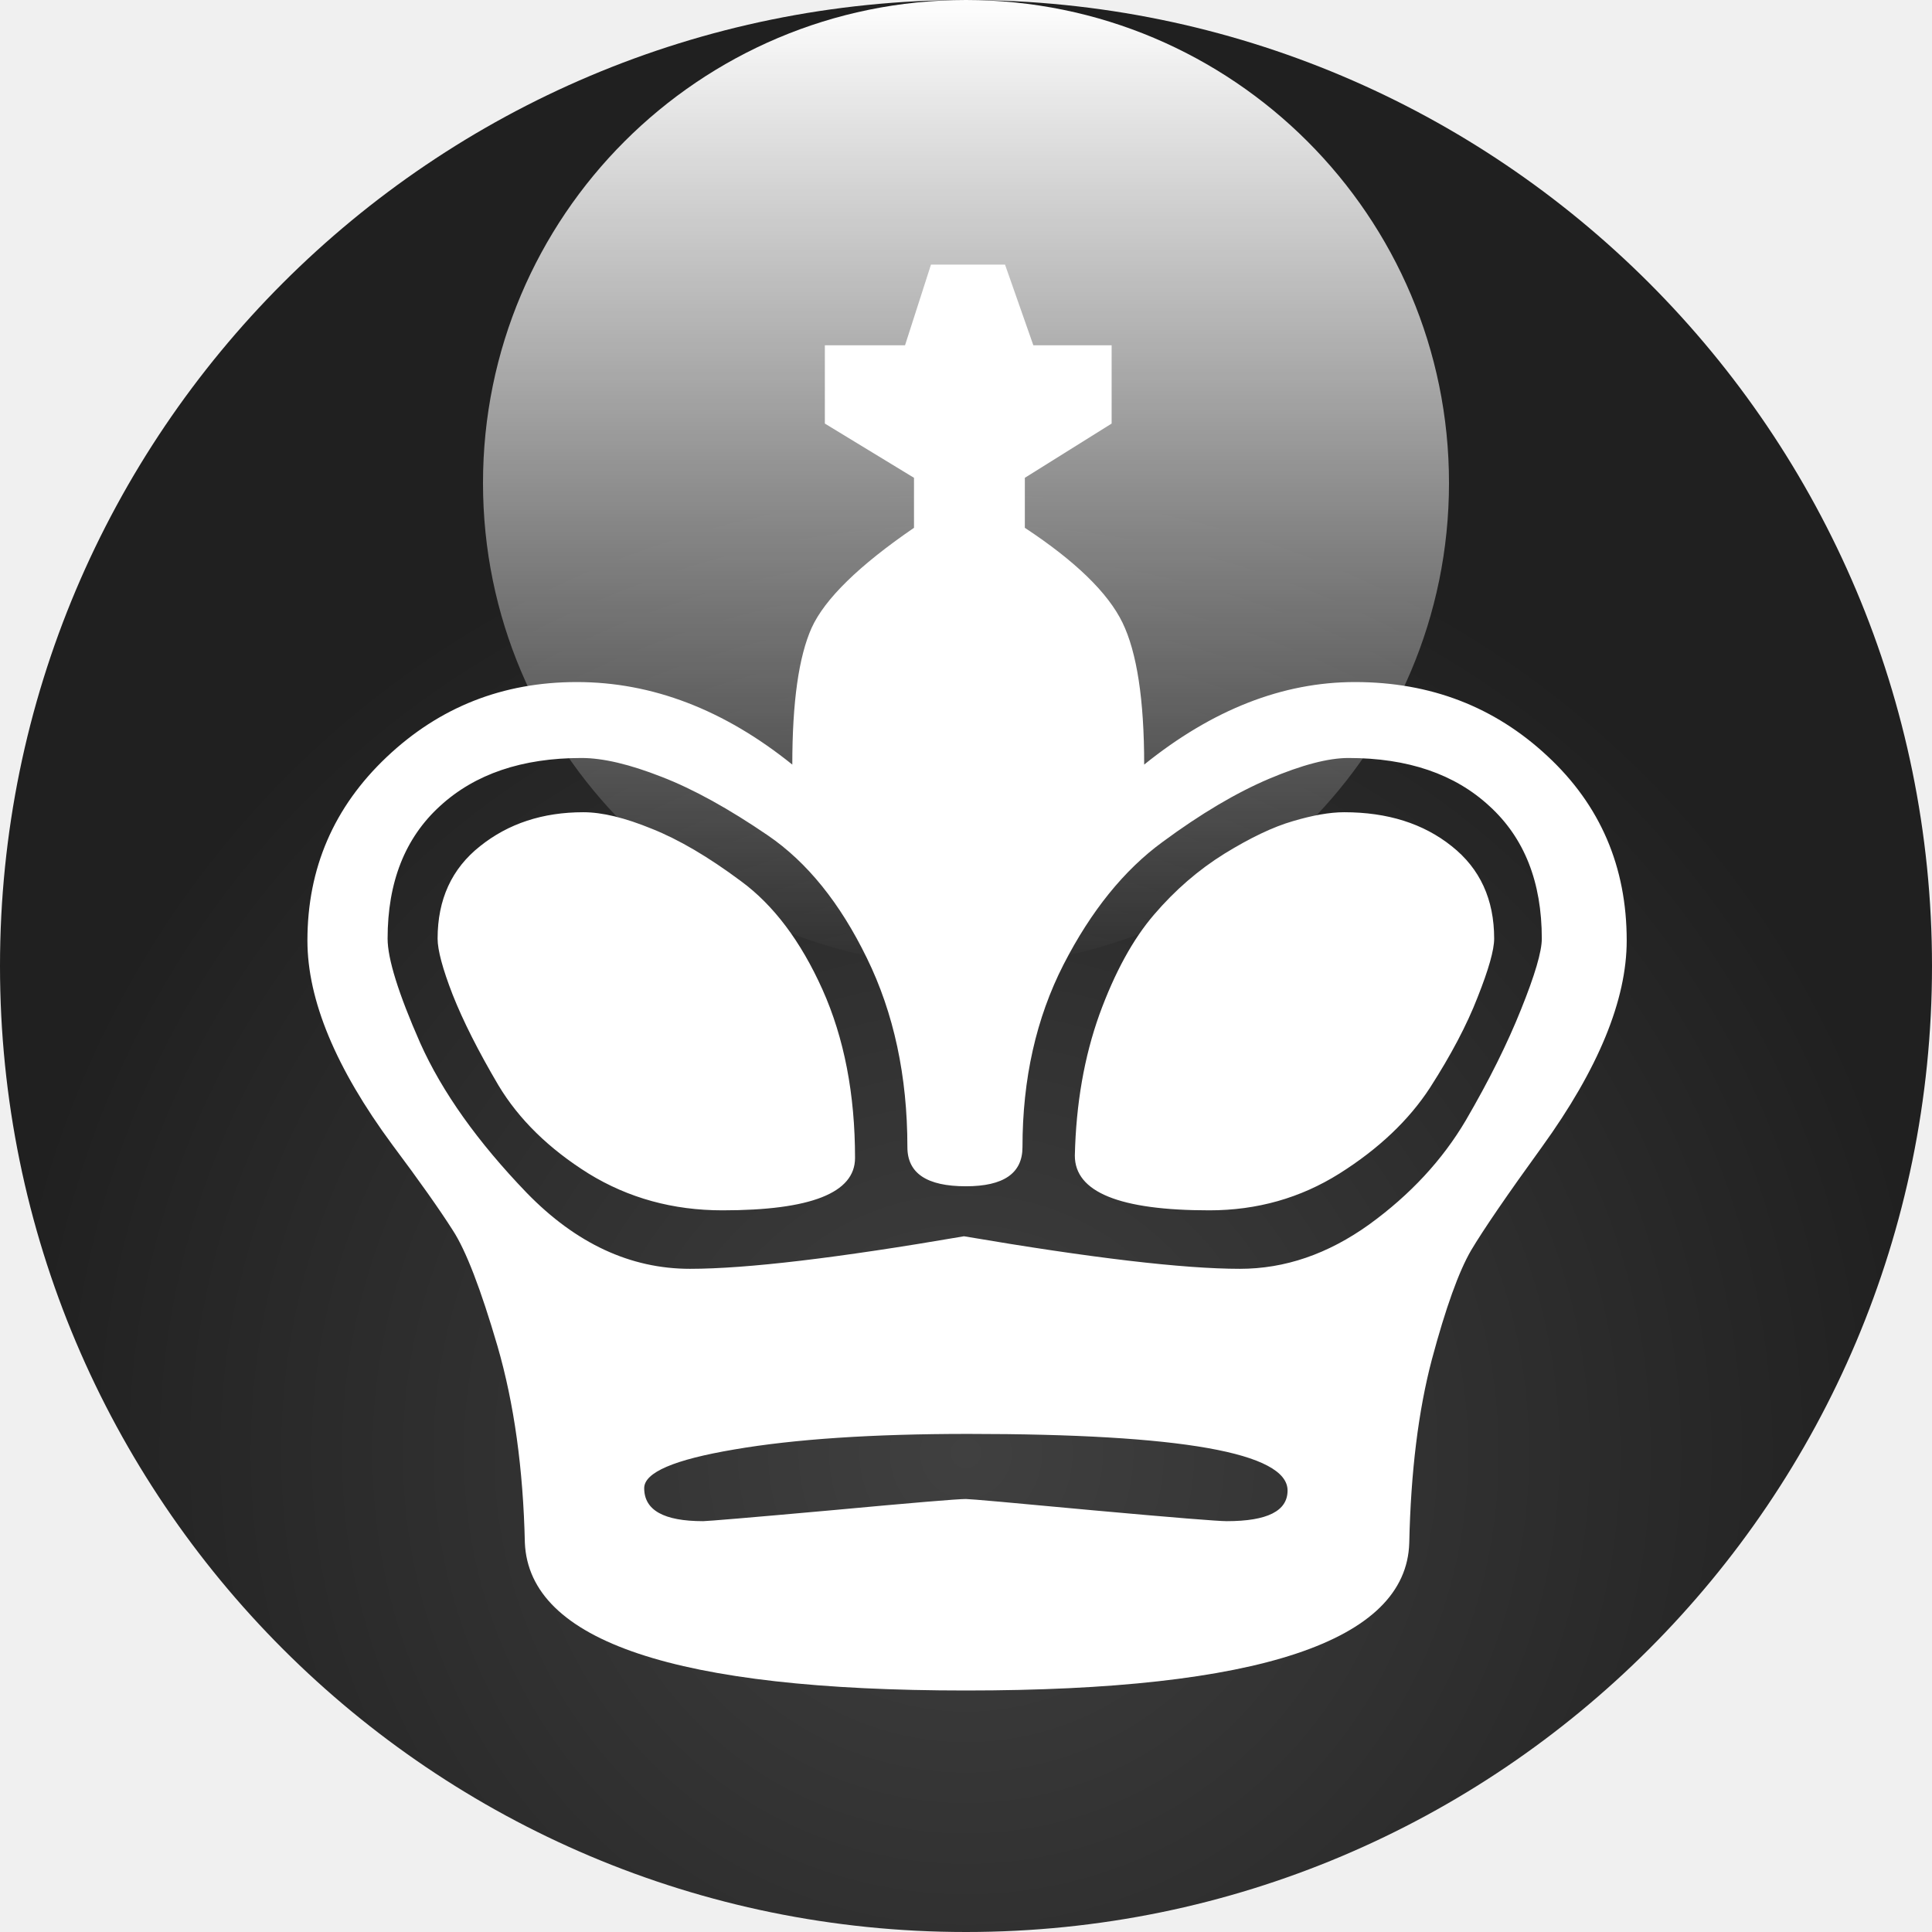
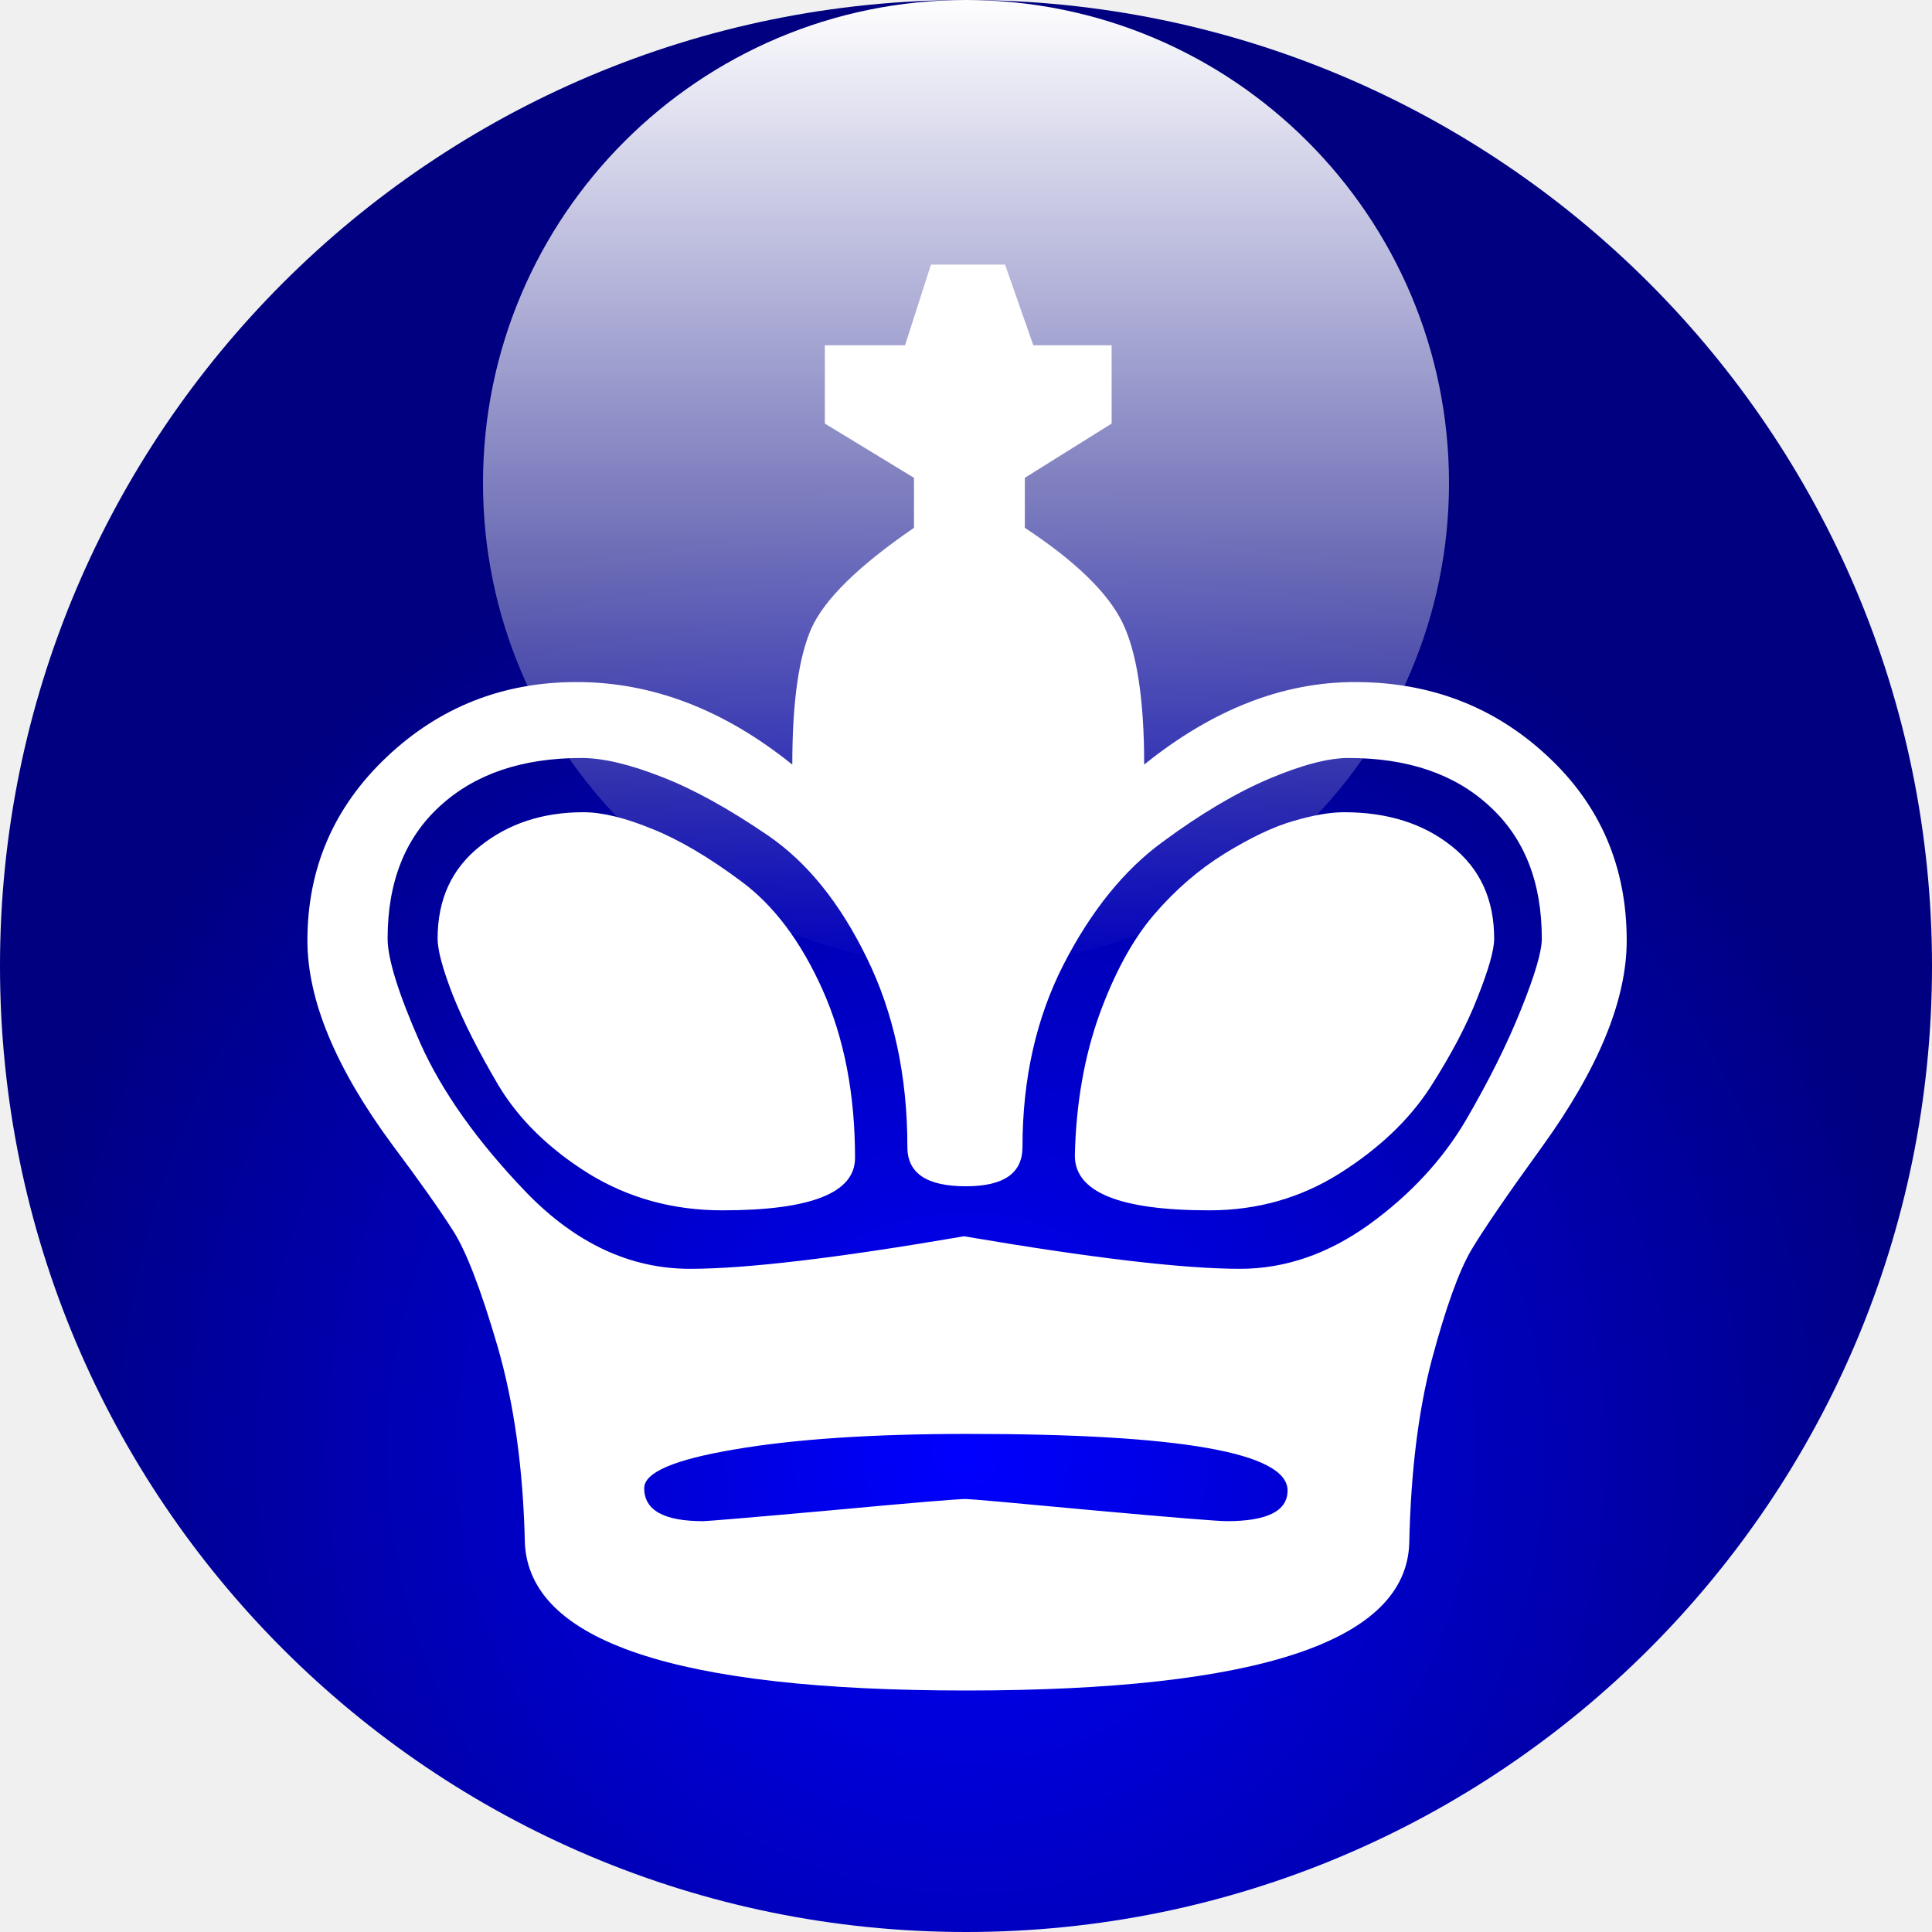
<svg xmlns="http://www.w3.org/2000/svg" height="64" width="64">
  <defs>
    <radialGradient cy="75%" id="gradient1">
-       <stop offset="0%" stop-color="#404040" />
-       <stop offset="100%" stop-color="#202020" />
+       <stop offset="0%" stop-color="#0000FF" />
+       <stop offset="100%" stop-color="#000080" />
    </radialGradient>
    <linearGradient id="gradient2" x1="50%" x2="50%" y1="0%" y2="100%">
      <stop offset="0%" stop-color="#FFFFFF" />
      <stop offset="100%" stop-color="#FFFFFF" stop-opacity="0" />
    </linearGradient>
  </defs>
  <circle cx="32" cy="32" fill="url(#gradient1)" r="32" />
  <circle cx="32" cy="16" fill="url(#gradient2)" r="16" />
  <text fill="#FFFFFF" font-family="FreeSerif" font-size="72" text-anchor="middle" x="32" y="56">♚</text>
</svg>
